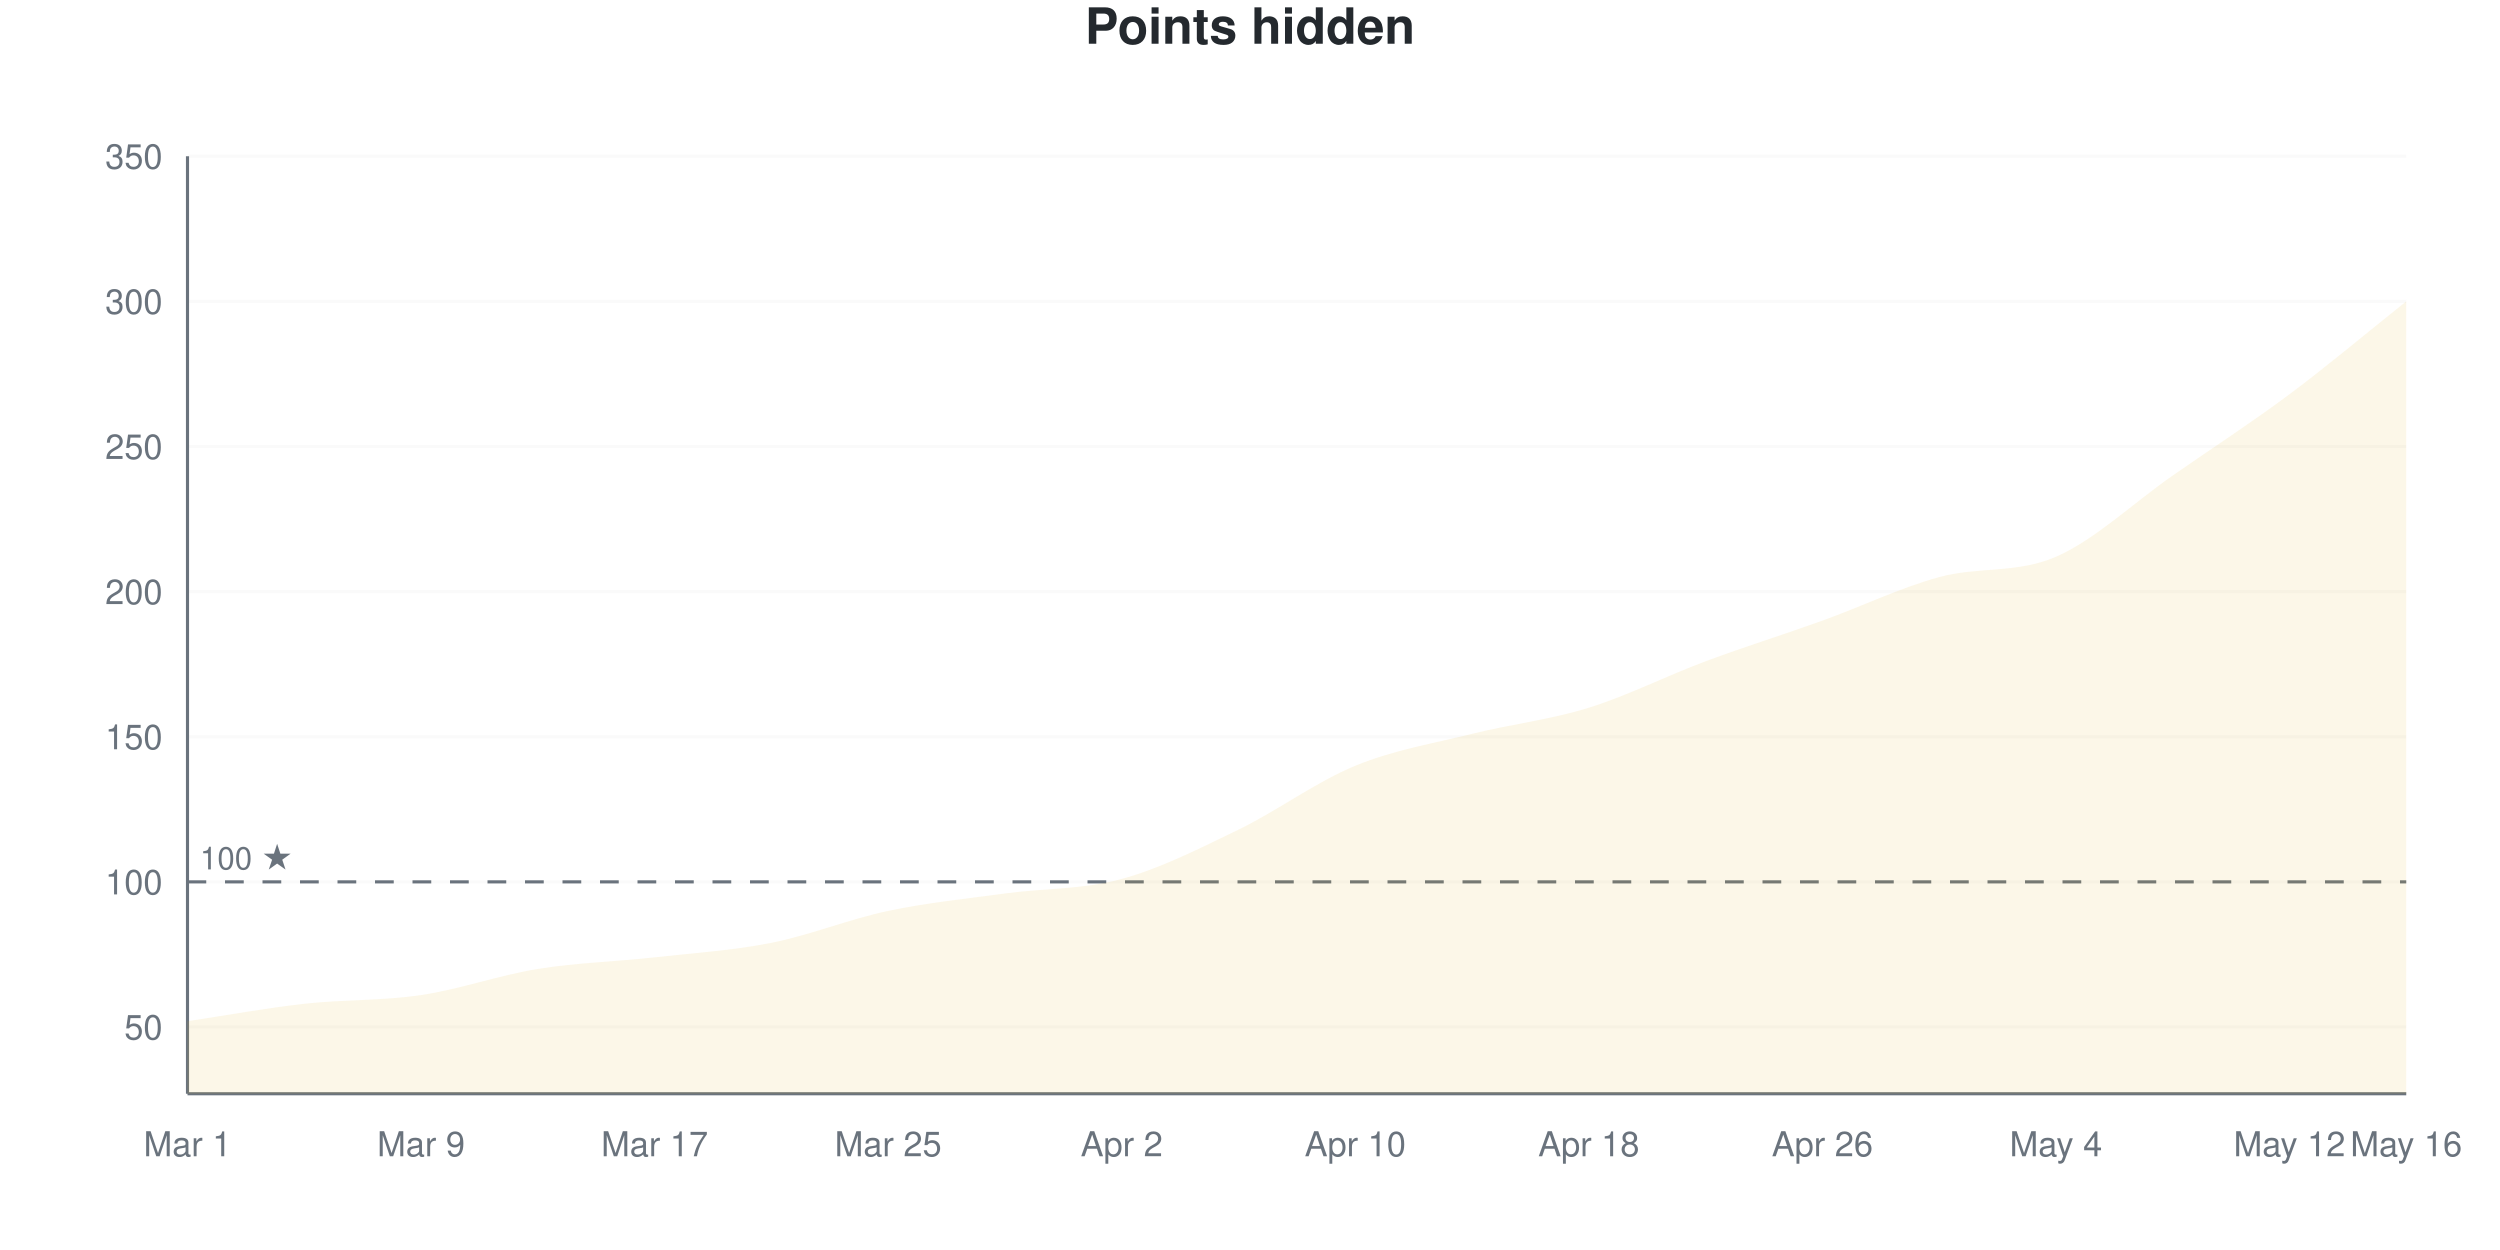
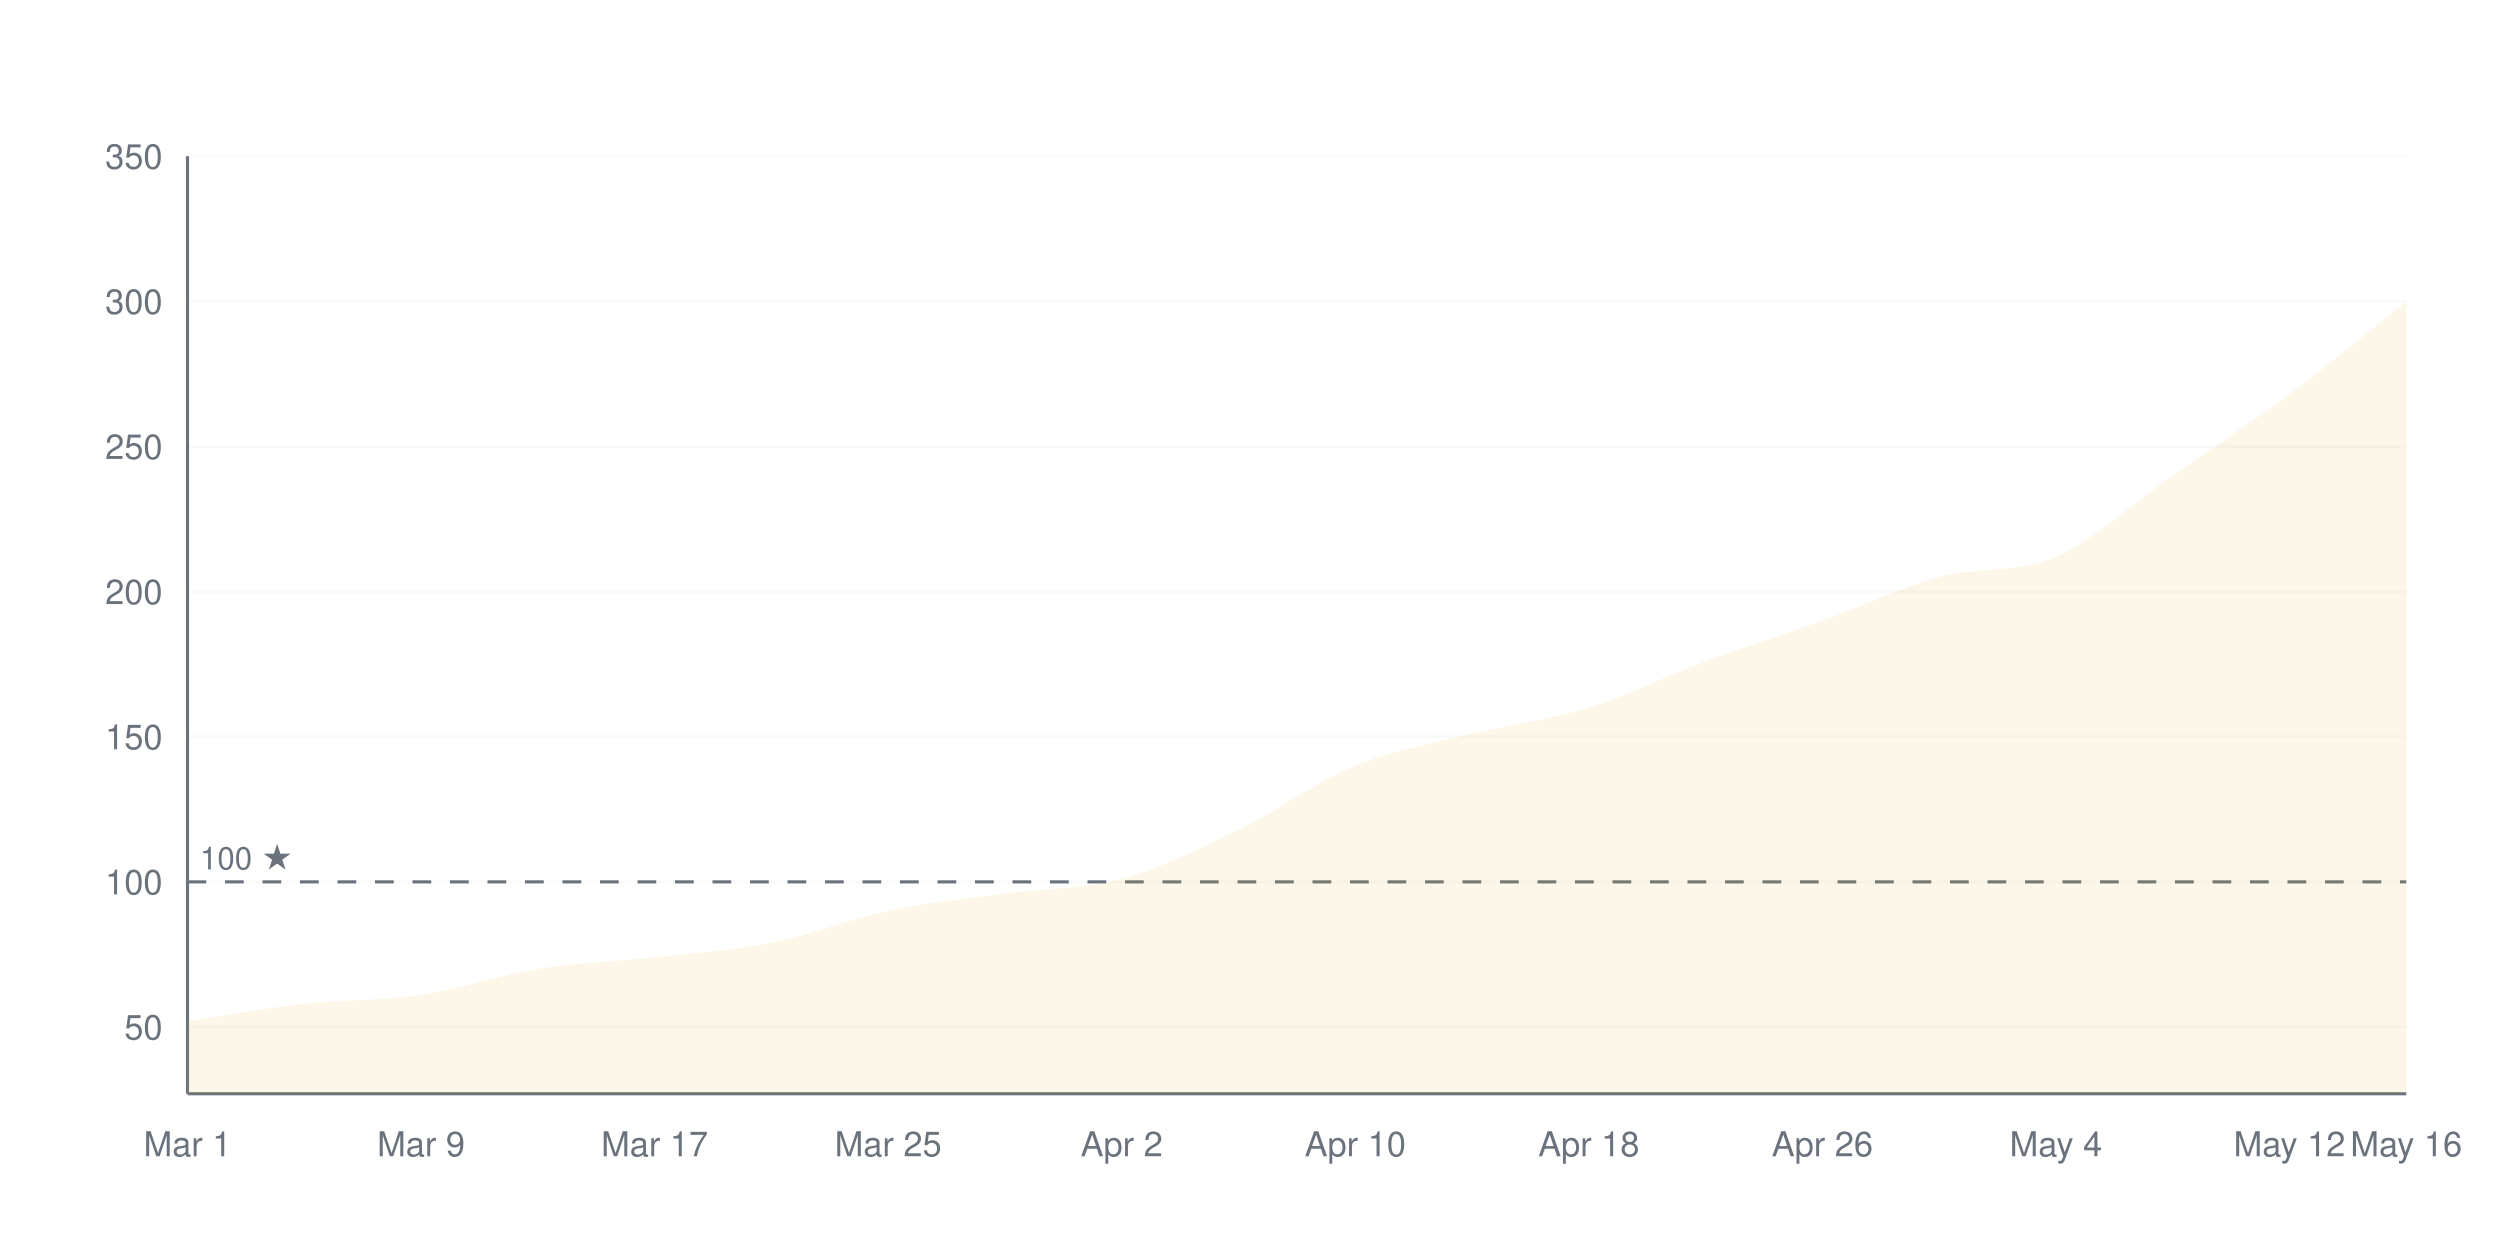
<svg xmlns="http://www.w3.org/2000/svg" viewBox="0 0 800 400" width="800" height="400">
  <style>
    @keyframes drawLine {
      to { stroke-dashoffset: 0; }
    }
    @keyframes fadeInPoint {
      from { opacity: 0; }
      to { opacity: 1; }
    }
    .data-line-0 {
      stroke-dasharray: 1175;
      stroke-dashoffset: 1175;
      animation: drawLine 2s ease-out forwards;
    }
    .data-point {
      opacity: 0;
      animation: fadeInPoint 0.5s ease-out forwards;
    }
    .chart-bg { fill: #fff; }
    .chart-text { fill: #24292e; }
    .chart-muted { fill: #6a737d; }
    .chart-grid { stroke: #eee; }
    .chart-axis { stroke: #6a737d; }
    @media (prefers-color-scheme: dark) {
      .chart-bg { fill: #0d1117; }
      .chart-text { fill: #e6edf3; }
      .chart-muted { fill: #8b949e; }
      .chart-grid { stroke: #21262d; }
      .chart-axis { stroke: #8b949e; }
    }
  </style>
  <rect width="800" height="400" class="chart-bg" />
-   <text x="400" y="14" text-anchor="middle" class="chart-text" font-size="16" font-weight="bold" font-family="-apple-system, BlinkMacSystemFont, 'Segoe UI', Helvetica, Arial, sans-serif">Points hidden</text>
+   <text x="400" y="14" text-anchor="middle" class="chart-text" font-size="16" font-weight="bold" font-family="-apple-system, BlinkMacSystemFont, 'Segoe UI', Helvetica, Arial, sans-serif" />
  <g class="grid">
    <line x1="60" y1="328.638" x2="770" y2="328.638" class="chart-grid" stroke-opacity="0.3" />
    <text x="52" y="332.638" text-anchor="end" class="chart-muted" font-size="11" font-family="-apple-system, BlinkMacSystemFont, 'Segoe UI', Helvetica, Arial, sans-serif">50</text>
    <line x1="60" y1="282.198" x2="770" y2="282.198" class="chart-grid" stroke-opacity="0.3" />
    <text x="52" y="286.198" text-anchor="end" class="chart-muted" font-size="11" font-family="-apple-system, BlinkMacSystemFont, 'Segoe UI', Helvetica, Arial, sans-serif">100</text>
    <line x1="60" y1="235.759" x2="770" y2="235.759" class="chart-grid" stroke-opacity="0.3" />
    <text x="52" y="239.759" text-anchor="end" class="chart-muted" font-size="11" font-family="-apple-system, BlinkMacSystemFont, 'Segoe UI', Helvetica, Arial, sans-serif">150</text>
    <line x1="60" y1="189.319" x2="770" y2="189.319" class="chart-grid" stroke-opacity="0.3" />
    <text x="52" y="193.319" text-anchor="end" class="chart-muted" font-size="11" font-family="-apple-system, BlinkMacSystemFont, 'Segoe UI', Helvetica, Arial, sans-serif">200</text>
    <line x1="60" y1="142.879" x2="770" y2="142.879" class="chart-grid" stroke-opacity="0.3" />
    <text x="52" y="146.879" text-anchor="end" class="chart-muted" font-size="11" font-family="-apple-system, BlinkMacSystemFont, 'Segoe UI', Helvetica, Arial, sans-serif">250</text>
    <line x1="60" y1="96.44" x2="770" y2="96.44" class="chart-grid" stroke-opacity="0.3" />
    <text x="52" y="100.44" text-anchor="end" class="chart-muted" font-size="11" font-family="-apple-system, BlinkMacSystemFont, 'Segoe UI', Helvetica, Arial, sans-serif">300</text>
    <line x1="60" y1="50" x2="770" y2="50" class="chart-grid" stroke-opacity="0.3" />
    <text x="52" y="54" text-anchor="end" class="chart-muted" font-size="11" font-family="-apple-system, BlinkMacSystemFont, 'Segoe UI', Helvetica, Arial, sans-serif">350</text>
  </g>
  <g class="milestones">
    <line x1="60" y1="282.198" x2="770" y2="282.198" class="chart-axis" stroke-width="1" stroke-dasharray="6,6" />
    <text x="64" y="278.198" class="chart-muted" font-size="10" font-family="-apple-system, BlinkMacSystemFont, 'Segoe UI', Helvetica, Arial, sans-serif">100 ★</text>
  </g>
  <g class="x-axis">
    <text x="60" y="370" text-anchor="middle" class="chart-muted" font-size="11" font-family="-apple-system, BlinkMacSystemFont, 'Segoe UI', Helvetica, Arial, sans-serif">Mar 1</text>
    <text x="134.737" y="370" text-anchor="middle" class="chart-muted" font-size="11" font-family="-apple-system, BlinkMacSystemFont, 'Segoe UI', Helvetica, Arial, sans-serif">Mar 9</text>
    <text x="209.474" y="370" text-anchor="middle" class="chart-muted" font-size="11" font-family="-apple-system, BlinkMacSystemFont, 'Segoe UI', Helvetica, Arial, sans-serif">Mar 17</text>
    <text x="284.211" y="370" text-anchor="middle" class="chart-muted" font-size="11" font-family="-apple-system, BlinkMacSystemFont, 'Segoe UI', Helvetica, Arial, sans-serif">Mar 25</text>
    <text x="358.947" y="370" text-anchor="middle" class="chart-muted" font-size="11" font-family="-apple-system, BlinkMacSystemFont, 'Segoe UI', Helvetica, Arial, sans-serif">Apr 2</text>
    <text x="433.684" y="370" text-anchor="middle" class="chart-muted" font-size="11" font-family="-apple-system, BlinkMacSystemFont, 'Segoe UI', Helvetica, Arial, sans-serif">Apr 10</text>
    <text x="508.421" y="370" text-anchor="middle" class="chart-muted" font-size="11" font-family="-apple-system, BlinkMacSystemFont, 'Segoe UI', Helvetica, Arial, sans-serif">Apr 18</text>
    <text x="583.158" y="370" text-anchor="middle" class="chart-muted" font-size="11" font-family="-apple-system, BlinkMacSystemFont, 'Segoe UI', Helvetica, Arial, sans-serif">Apr 26</text>
    <text x="657.895" y="370" text-anchor="middle" class="chart-muted" font-size="11" font-family="-apple-system, BlinkMacSystemFont, 'Segoe UI', Helvetica, Arial, sans-serif">May 4</text>
    <text x="732.632" y="370" text-anchor="middle" class="chart-muted" font-size="11" font-family="-apple-system, BlinkMacSystemFont, 'Segoe UI', Helvetica, Arial, sans-serif">May 12</text>
    <text x="770" y="370" text-anchor="middle" class="chart-muted" font-size="11" font-family="-apple-system, BlinkMacSystemFont, 'Segoe UI', Helvetica, Arial, sans-serif">May 16</text>
  </g>
  <line x1="60" y1="50" x2="60" y2="350" class="chart-axis" stroke-width="1" />
  <line x1="60" y1="350" x2="770" y2="350" class="chart-axis" stroke-width="1" />
  <path d="M60,350 L60,326.78 C72.456,324.923 84.912,322.601 97.368,321.207 C109.825,319.814 122.281,320.279 134.737,318.421 C147.193,316.563 159.649,312.074 172.105,310.062 C184.561,308.05 197.018,307.74 209.474,306.347 C221.93,304.954 234.386,304.18 246.842,301.703 C259.298,299.226 271.754,294.118 284.211,291.486 C296.667,288.854 309.123,287.616 321.579,285.913 C334.035,284.211 346.491,284.675 358.947,281.269 C371.404,277.864 383.86,271.517 396.316,265.48 C408.772,259.443 421.228,250.155 433.684,245.046 C446.14,239.938 458.596,237.926 471.053,234.83 C483.509,231.734 495.965,230.341 508.421,226.471 C520.877,222.601 533.333,216.254 545.789,211.61 C558.246,206.966 570.702,203.096 583.158,198.607 C595.614,194.118 608.07,188.08 620.526,184.675 C632.982,181.269 645.439,183.591 657.895,178.173 C670.351,172.755 682.807,160.836 695.263,152.167 C707.719,143.498 720.175,135.449 732.632,126.161 C745.088,116.873 757.544,106.347 770,96.44 L770,350 L60,350 Z" fill="#dfb317" fill-opacity="0.1" />
  <path d="M60,350 L60,326.78 C72.456,324.923 84.912,322.601 97.368,321.207 C109.825,319.814 122.281,320.279 134.737,318.421 C147.193,316.563 159.649,312.074 172.105,310.062 C184.561,308.05 197.018,307.74 209.474,306.347 C221.93,304.954 234.386,304.18 246.842,301.703 C259.298,299.226 271.754,294.118 284.211,291.486 C296.667,288.854 309.123,287.616 321.579,285.913 C334.035,284.211 346.491,284.675 358.947,281.269 C371.404,277.864 383.86,271.517 396.316,265.48 C408.772,259.443 421.228,250.155 433.684,245.046 C446.14,239.938 458.596,237.926 471.053,234.83 C483.509,231.734 495.965,230.341 508.421,226.471 C520.877,222.601 533.333,216.254 545.789,211.61 C558.246,206.966 570.702,203.096 583.158,198.607 C595.614,194.118 608.07,188.08 620.526,184.675 C632.982,181.269 645.439,183.591 657.895,178.173 C670.351,172.755 682.807,160.836 695.263,152.167 C707.719,143.498 720.175,135.449 732.632,126.161 C745.088,116.873 757.544,106.347 770,96.44" fill="none" stroke="#dfb317" stroke-width="2.5" class="data-line-0" />
  <g class="points">
    
  </g>
</svg>
